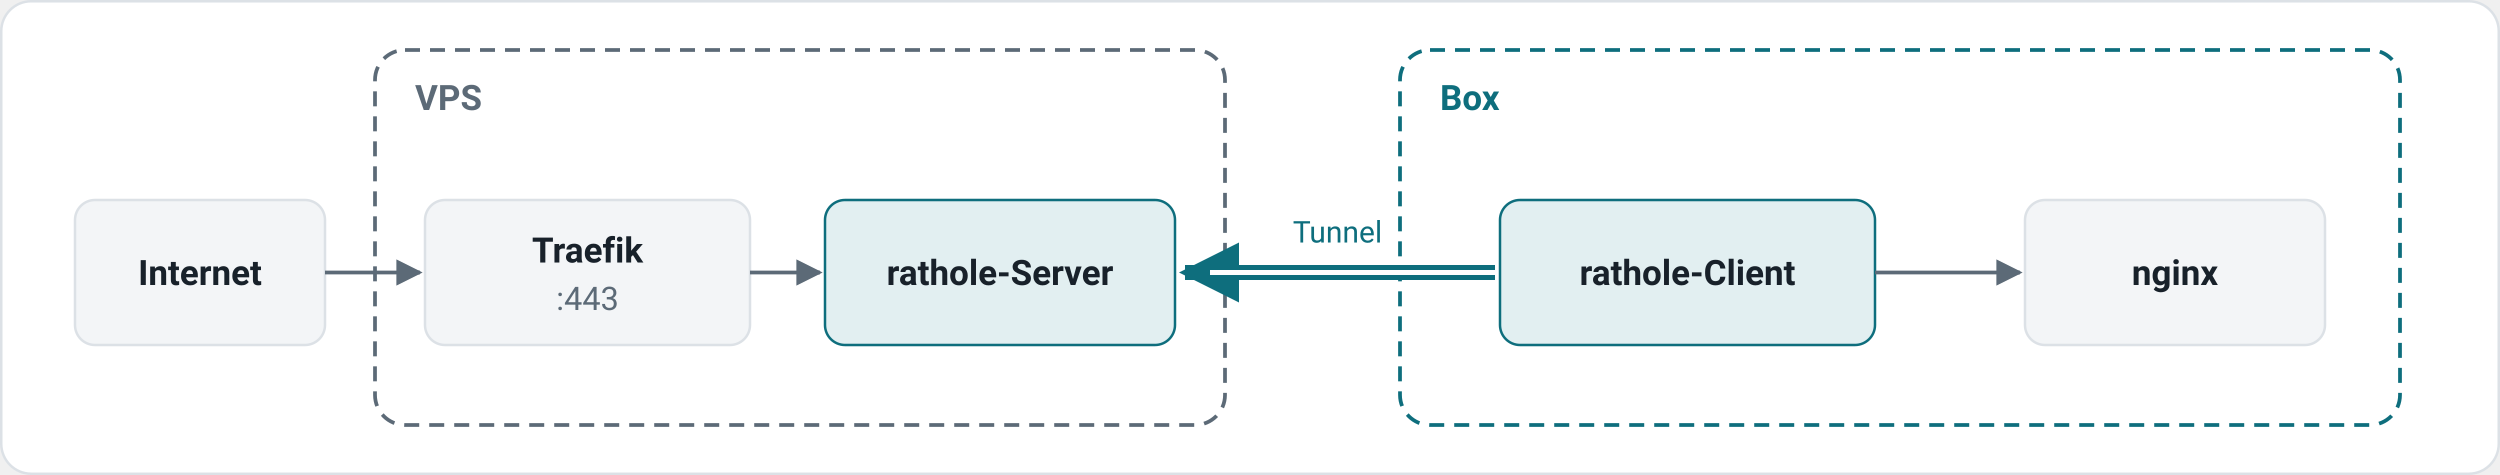
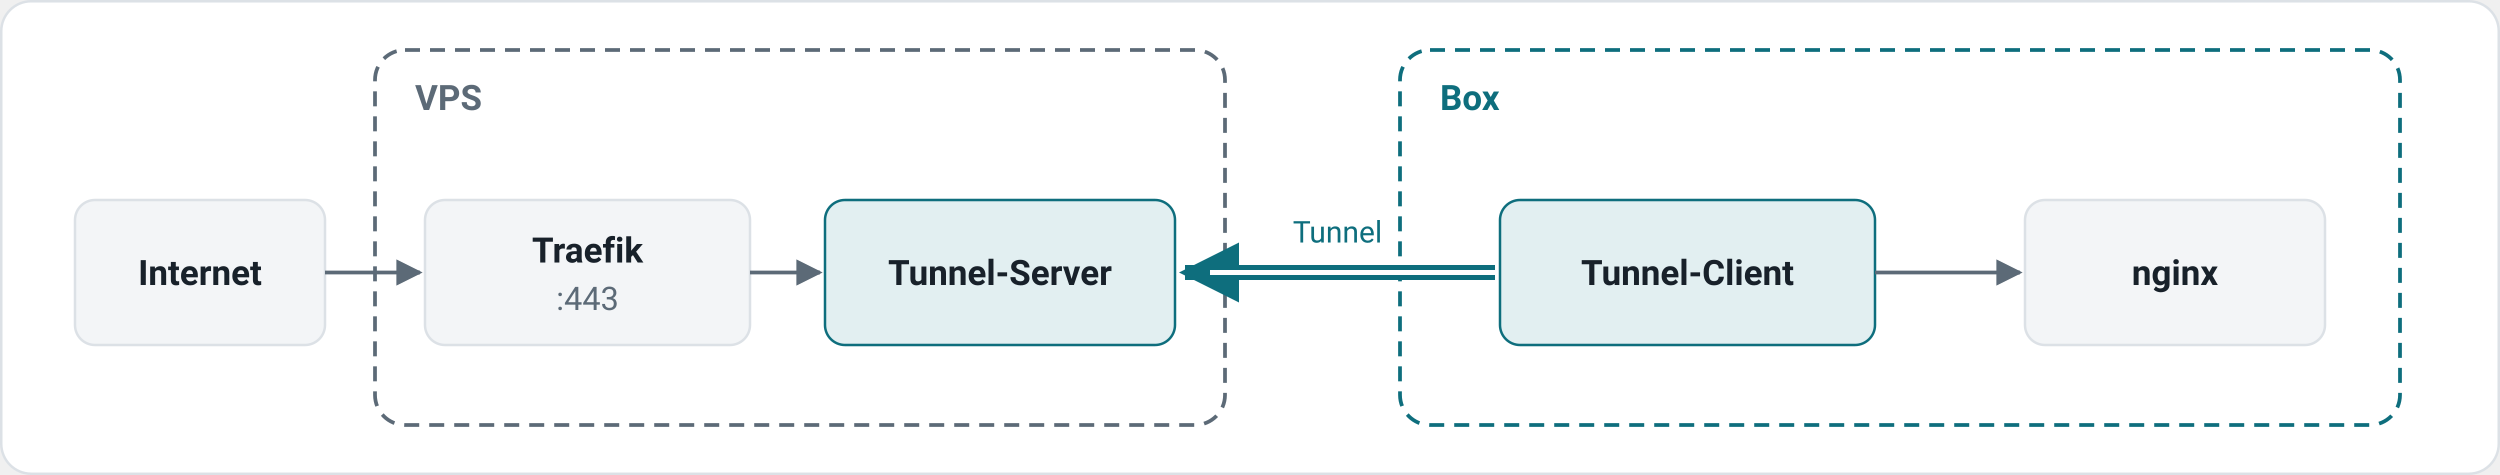
<svg xmlns="http://www.w3.org/2000/svg" width="1000" height="190" viewBox="0 0 1000 190" font-family="system-ui, -apple-system, 'Segoe UI', Roboto, 'DejaVu Sans', sans-serif" font-size="14" fill="#18212a">
  <defs>
    <marker id="ar" viewBox="0 0 10 10" refX="9" refY="5" markerWidth="7" markerHeight="7" orient="auto-start-reverse">
      <path d="M0 0L10 5L0 10z" fill="#5c6a77" />
    </marker>
    <marker id="at" viewBox="0 0 10 10" refX="9" refY="5" markerWidth="4" markerHeight="4" orient="auto-start-reverse">
      <path d="M0 0L10 5L0 10z" fill="#0e6e7d" />
    </marker>
  </defs>
  <rect x="0.5" y="0.5" width="999" height="189" rx="12" fill="#ffffff" stroke="#dce1e6" />
  <rect x="150" y="20" width="340" height="150" rx="12" fill="none" stroke="#5c6a77" stroke-width="1.5" stroke-dasharray="6 4" />
  <text x="166" y="44" text-anchor="start" fill="#5c6a77" font-weight="650">VPS</text>
  <rect x="560" y="20" width="400" height="150" rx="12" fill="none" stroke="#0e6e7d" stroke-width="1.5" stroke-dasharray="6 4" />
  <text x="576" y="44" text-anchor="start" fill="#0e6e7d" font-weight="650">Box</text>
  <rect x="30" y="80" width="100" height="58" rx="8" fill="#f3f5f7" stroke="#dce1e6" stroke-width="1" />
  <text x="80.0" y="114.0" text-anchor="middle" font-weight="650" fill="#18212a">Internet</text>
  <rect x="170" y="80" width="130" height="58" rx="8" fill="#f3f5f7" stroke="#dce1e6" stroke-width="1" />
  <text x="235.0" y="105.0" text-anchor="middle" font-weight="650" fill="#18212a">Traefik</text>
  <text x="235.0" y="124.0" text-anchor="middle" fill="#5c6a77" font-size="13">:443</text>
  <rect x="330" y="80" width="140" height="58" rx="8" fill="#e2eff1" stroke="#0e6e7d" stroke-width="1" />
-   <text x="400.0" y="114.0" text-anchor="middle" font-weight="650" fill="#18212a">rathole-Server</text>
+   <text x="400.0" y="114.0" text-anchor="middle" font-weight="650" fill="#18212a">Tunnel-Server</text>
  <rect x="600" y="80" width="150" height="58" rx="8" fill="#e2eff1" stroke="#0e6e7d" stroke-width="1" />
-   <text x="675.0" y="114.0" text-anchor="middle" font-weight="650" fill="#18212a">rathole-Client</text>
+   <text x="675.0" y="114.0" text-anchor="middle" font-weight="650" fill="#18212a">Tunnel-Client</text>
  <rect x="810" y="80" width="120" height="58" rx="8" fill="#f3f5f7" stroke="#dce1e6" stroke-width="1" />
  <text x="870.0" y="114.0" text-anchor="middle" font-weight="650" fill="#18212a">nginx</text>
  <line x1="130" y1="109.0" x2="168" y2="109.0" fill="none" stroke="#5c6a77" stroke-width="1.5" marker-end="url(#ar)" />
  <line x1="300" y1="109.0" x2="328" y2="109.0" fill="none" stroke="#5c6a77" stroke-width="1.5" marker-end="url(#ar)" />
  <line x1="750" y1="109.0" x2="808" y2="109.0" fill="none" stroke="#5c6a77" stroke-width="1.5" marker-end="url(#ar)" />
  <line x1="598" y1="109.0" x2="474" y2="109.0" stroke="#0e6e7d" stroke-width="6" marker-end="url(#at)" />
  <line x1="598" y1="109.0" x2="484" y2="109.0" stroke="#ffffff" stroke-width="2" />
  <text x="535" y="97.0" text-anchor="middle" fill="#0e6e7d" font-size="12" stroke="#ffffff" stroke-width="5" stroke-linejoin="round" paint-order="stroke">Tunnel</text>
</svg>
